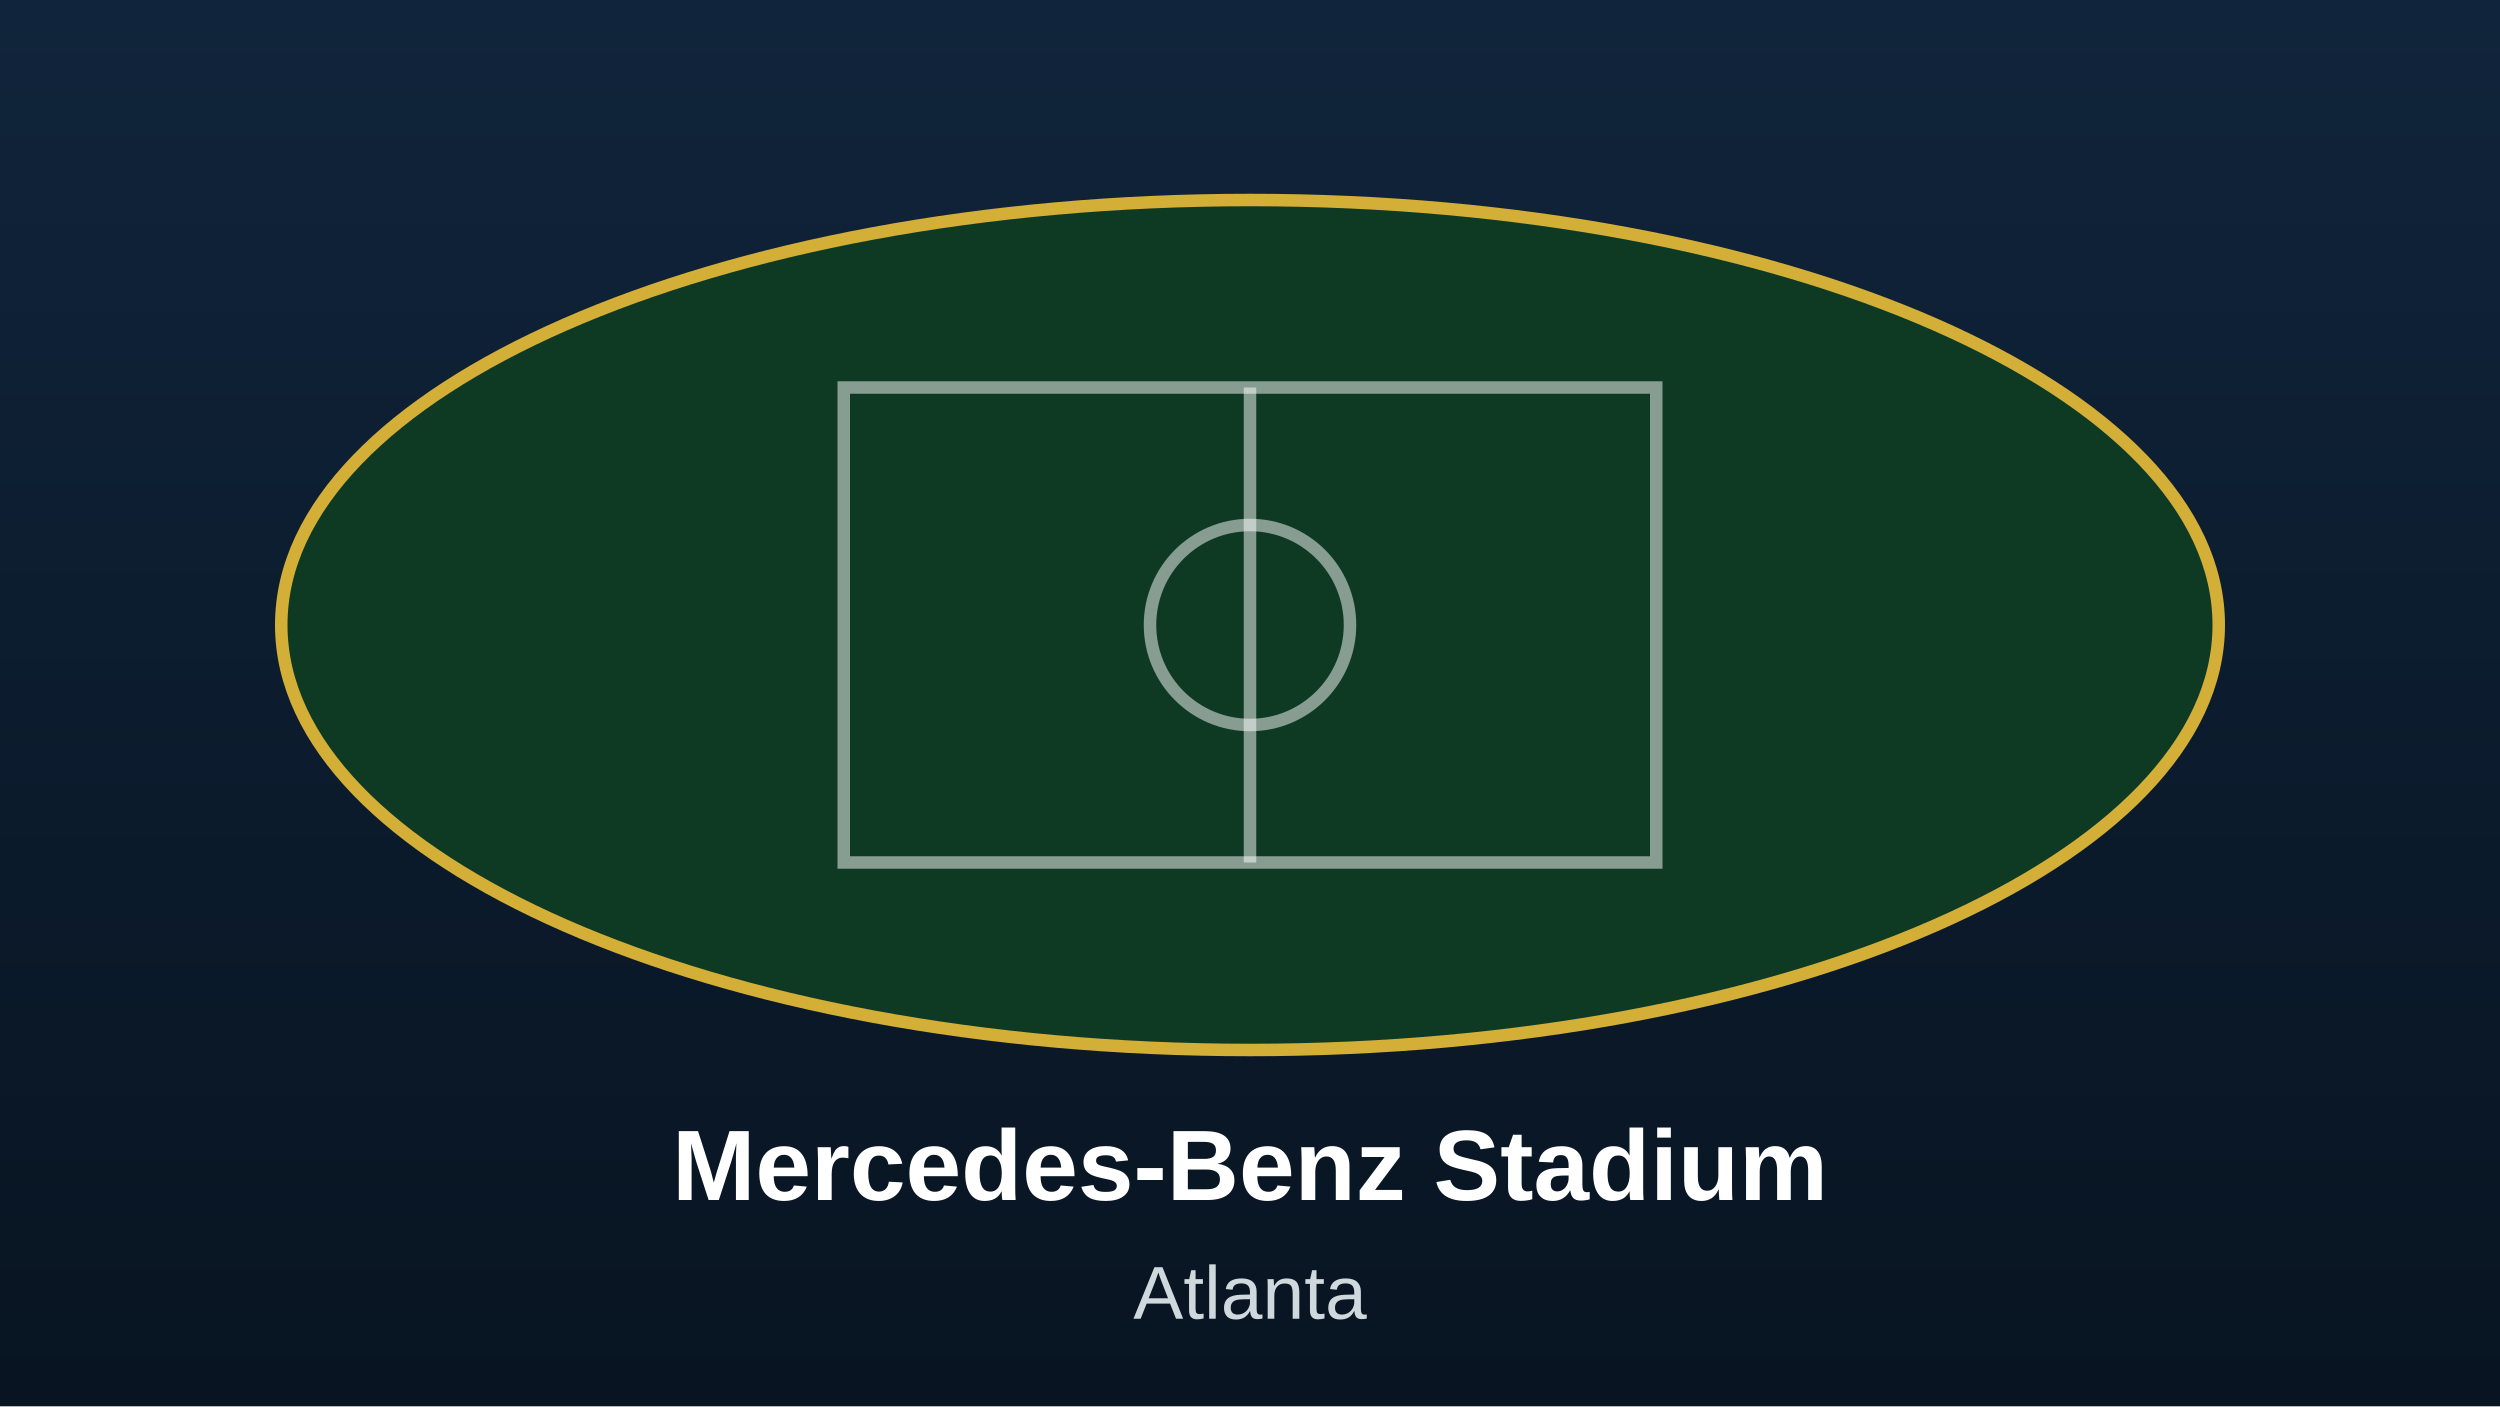
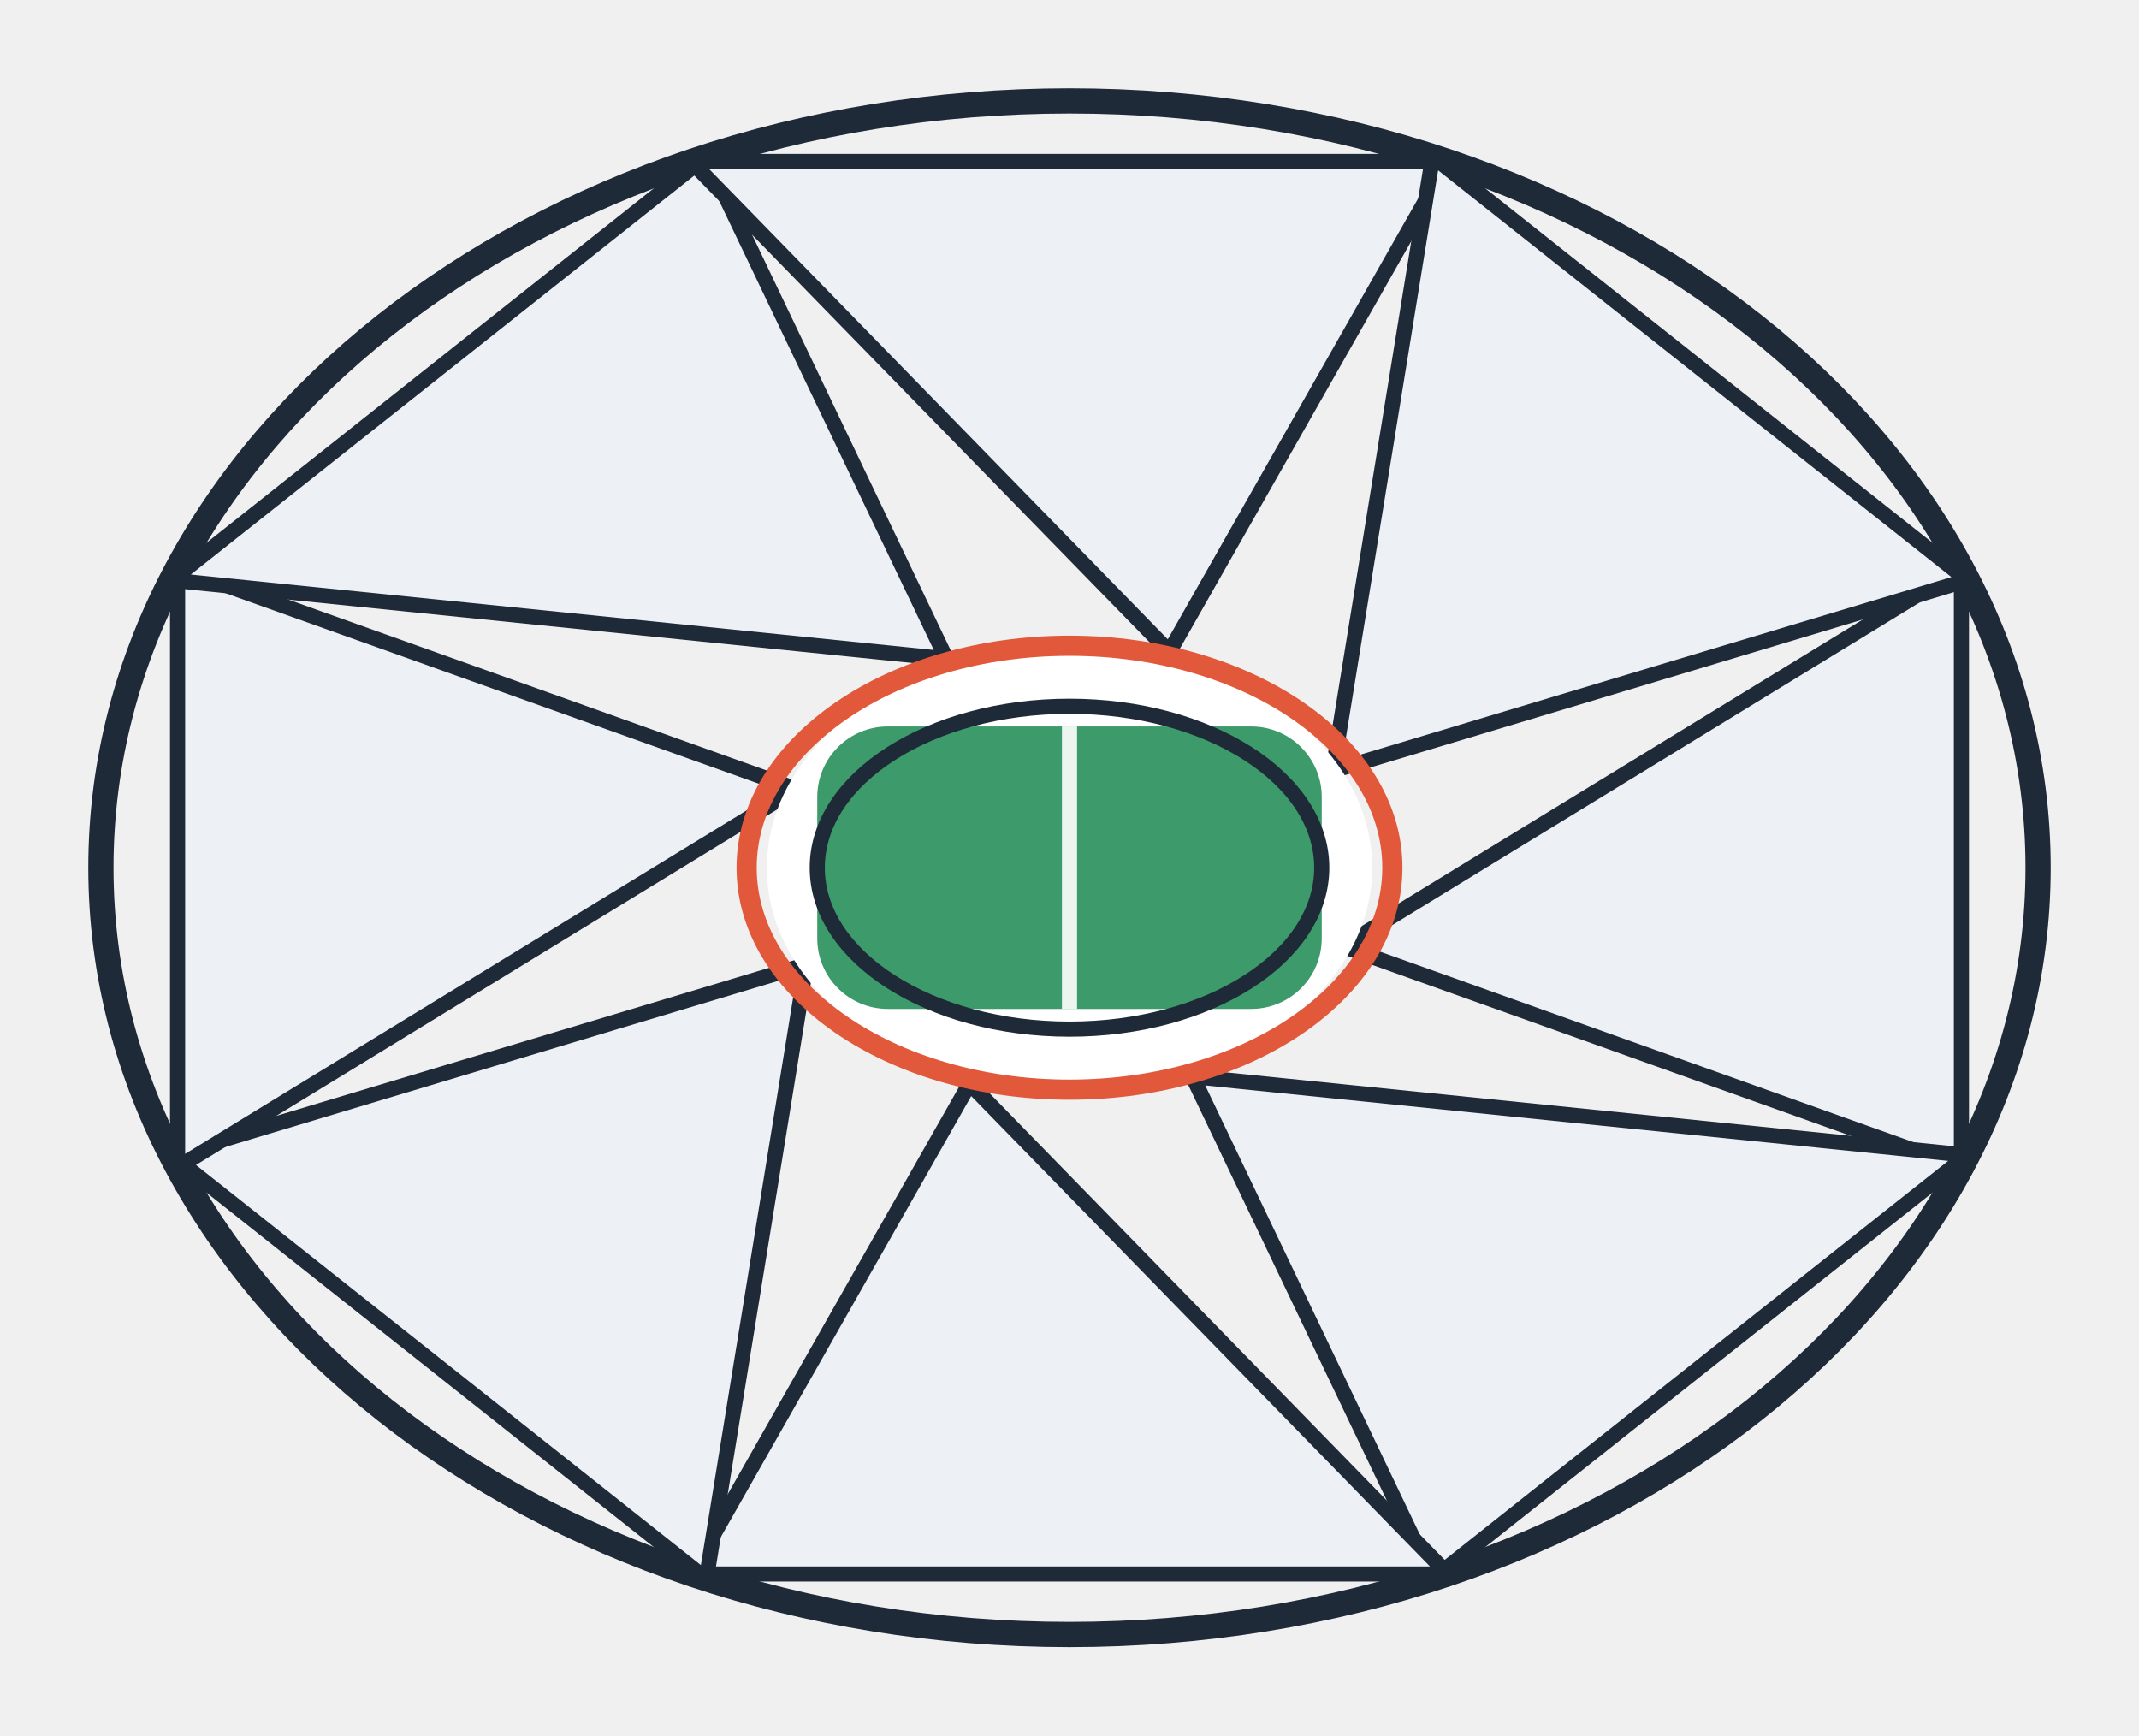
- <svg xmlns="http://www.w3.org/2000/svg" viewBox="0 0 400 225" role="img" aria-label="Mercedes-Benz Stadium">
+ <svg xmlns="http://www.w3.org/2000/svg" viewBox="44 136 212 172" role="img" aria-label="Mercedes-Benz Stadium, Atlanta, USA">
  <defs>
-     <linearGradient id="bg" x1="0" y1="0" x2="0" y2="1">
-       <stop offset="0" stop-color="#10243b" />
-       <stop offset="1" stop-color="#081421" />
-     </linearGradient>
+     <style>
+     .struct{fill:none;stroke:#1E2A38;stroke-width:2.5;stroke-linejoin:round;stroke-linecap:round}
+     .thin{fill:none;stroke:#1E2A38;stroke-width:1.5;stroke-linejoin:round;stroke-linecap:round}
+     .hair{fill:none;stroke:#1E2A38;stroke-width:1;stroke-linecap:round;opacity:.55}
+     .concrete{fill:#E7EBF0}
+     .stands{fill:#CDD6E0}
+     .canopy{fill:#EDF0F4}
+     .void{fill:#FFFFFF}
+     .pitch{fill:#3D9A6A}
+     .pline{fill:none;stroke:#FFFFFF;stroke-width:1.5;opacity:.9}
+     .acc{fill:#E1593A}
+     .accs{fill:none;stroke:#E1593A;stroke-width:2}
+     .green{fill:#6FB98F}
+     .ribs{fill:none;stroke:#B7C0CC;stroke-width:16;stroke-dasharray:3 9}
+     .louver{fill:none;stroke:#B7C0CC;stroke-width:13;stroke-dasharray:2 5}
+ </style>
+     <pattern id="frit" width="9" height="9" patternUnits="userSpaceOnUse">
+       <circle cx="2" cy="2" r="0.9" fill="#C7D0DA" />
+     </pattern>
  </defs>
-   <rect width="400" height="225" fill="url(#bg)" />
-   <ellipse cx="200" cy="100" rx="155" ry="68" fill="#0e3a24" stroke="#d4af37" stroke-width="2" />
-   <rect x="135" y="62" width="130" height="76" fill="none" stroke="#ffffff" stroke-opacity="0.5" stroke-width="2" />
-   <line x1="200" y1="62" x2="200" y2="138" stroke="#ffffff" stroke-opacity="0.5" stroke-width="2" />
-   <circle cx="200" cy="100" r="16" fill="none" stroke="#ffffff" stroke-opacity="0.5" stroke-width="2" />
-   <text x="200" y="192" font-family="Arial, sans-serif" font-size="16" font-weight="700" fill="#ffffff" text-anchor="middle">Mercedes-Benz Stadium</text>
-   <text x="200" y="211" font-family="Arial, sans-serif" font-size="12" fill="#cfd8dc" text-anchor="middle">Atlanta</text>
+   <g>
+     <ellipse cx="150" cy="222" rx="96" ry="76" class="struct" />
+     <path d="M238.4,192.3 L238.4,251.7 L177.1,229.8 Z" class="canopy" />
+     <path d="M238.4,192.3 L238.4,251.7 L177.1,229.8 Z" class="thin" />
+     <path d="M239.0,250.5 L186.0,292.5 L162.2,242.7 Z" class="canopy" />
+     <path d="M239.0,250.5 L186.0,292.5 L162.2,242.7 Z" class="thin" />
+     <path d="M187.5,292.0 L112.5,292.0 L140.1,243.4 Z" class="canopy" />
+     <path d="M187.5,292.0 L112.5,292.0 L140.1,243.4 Z" class="thin" />
+     <path d="M114.0,292.5 L61.0,250.5 L123.9,231.6 Z" class="canopy" />
+     <path d="M114.0,292.5 L61.0,250.5 L123.9,231.6 Z" class="thin" />
+     <path d="M61.6,251.7 L61.6,192.3 L122.9,214.2 Z" class="canopy" />
+     <path d="M61.6,251.7 L61.6,192.3 L122.9,214.2 Z" class="thin" />
+     <path d="M61.0,193.5 L114.0,151.5 L137.8,201.3 Z" class="canopy" />
+     <path d="M61.0,193.5 L114.0,151.5 L137.8,201.3 Z" class="thin" />
+     <path d="M112.5,152.0 L187.5,152.0 L159.9,200.6 Z" class="canopy" />
+     <path d="M112.5,152.0 L187.5,152.0 L159.9,200.6 Z" class="thin" />
+     <path d="M186.0,151.5 L239.0,193.5 L176.1,212.4 Z" class="canopy" />
+     <path d="M186.0,151.5 L239.0,193.5 L176.1,212.4 Z" class="thin" />
+     <ellipse cx="150" cy="222" rx="30" ry="22" class="void" />
+     <rect x="125" y="208" width="50" height="28" rx="7" class="pitch" />
+     <line x1="150" y1="208" x2="150" y2="236" class="pline" />
+     <ellipse cx="150" cy="222" rx="32" ry="22" class="accs" />
+     <ellipse cx="150" cy="222" rx="25" ry="16" class="thin" />
+   </g>
</svg>
